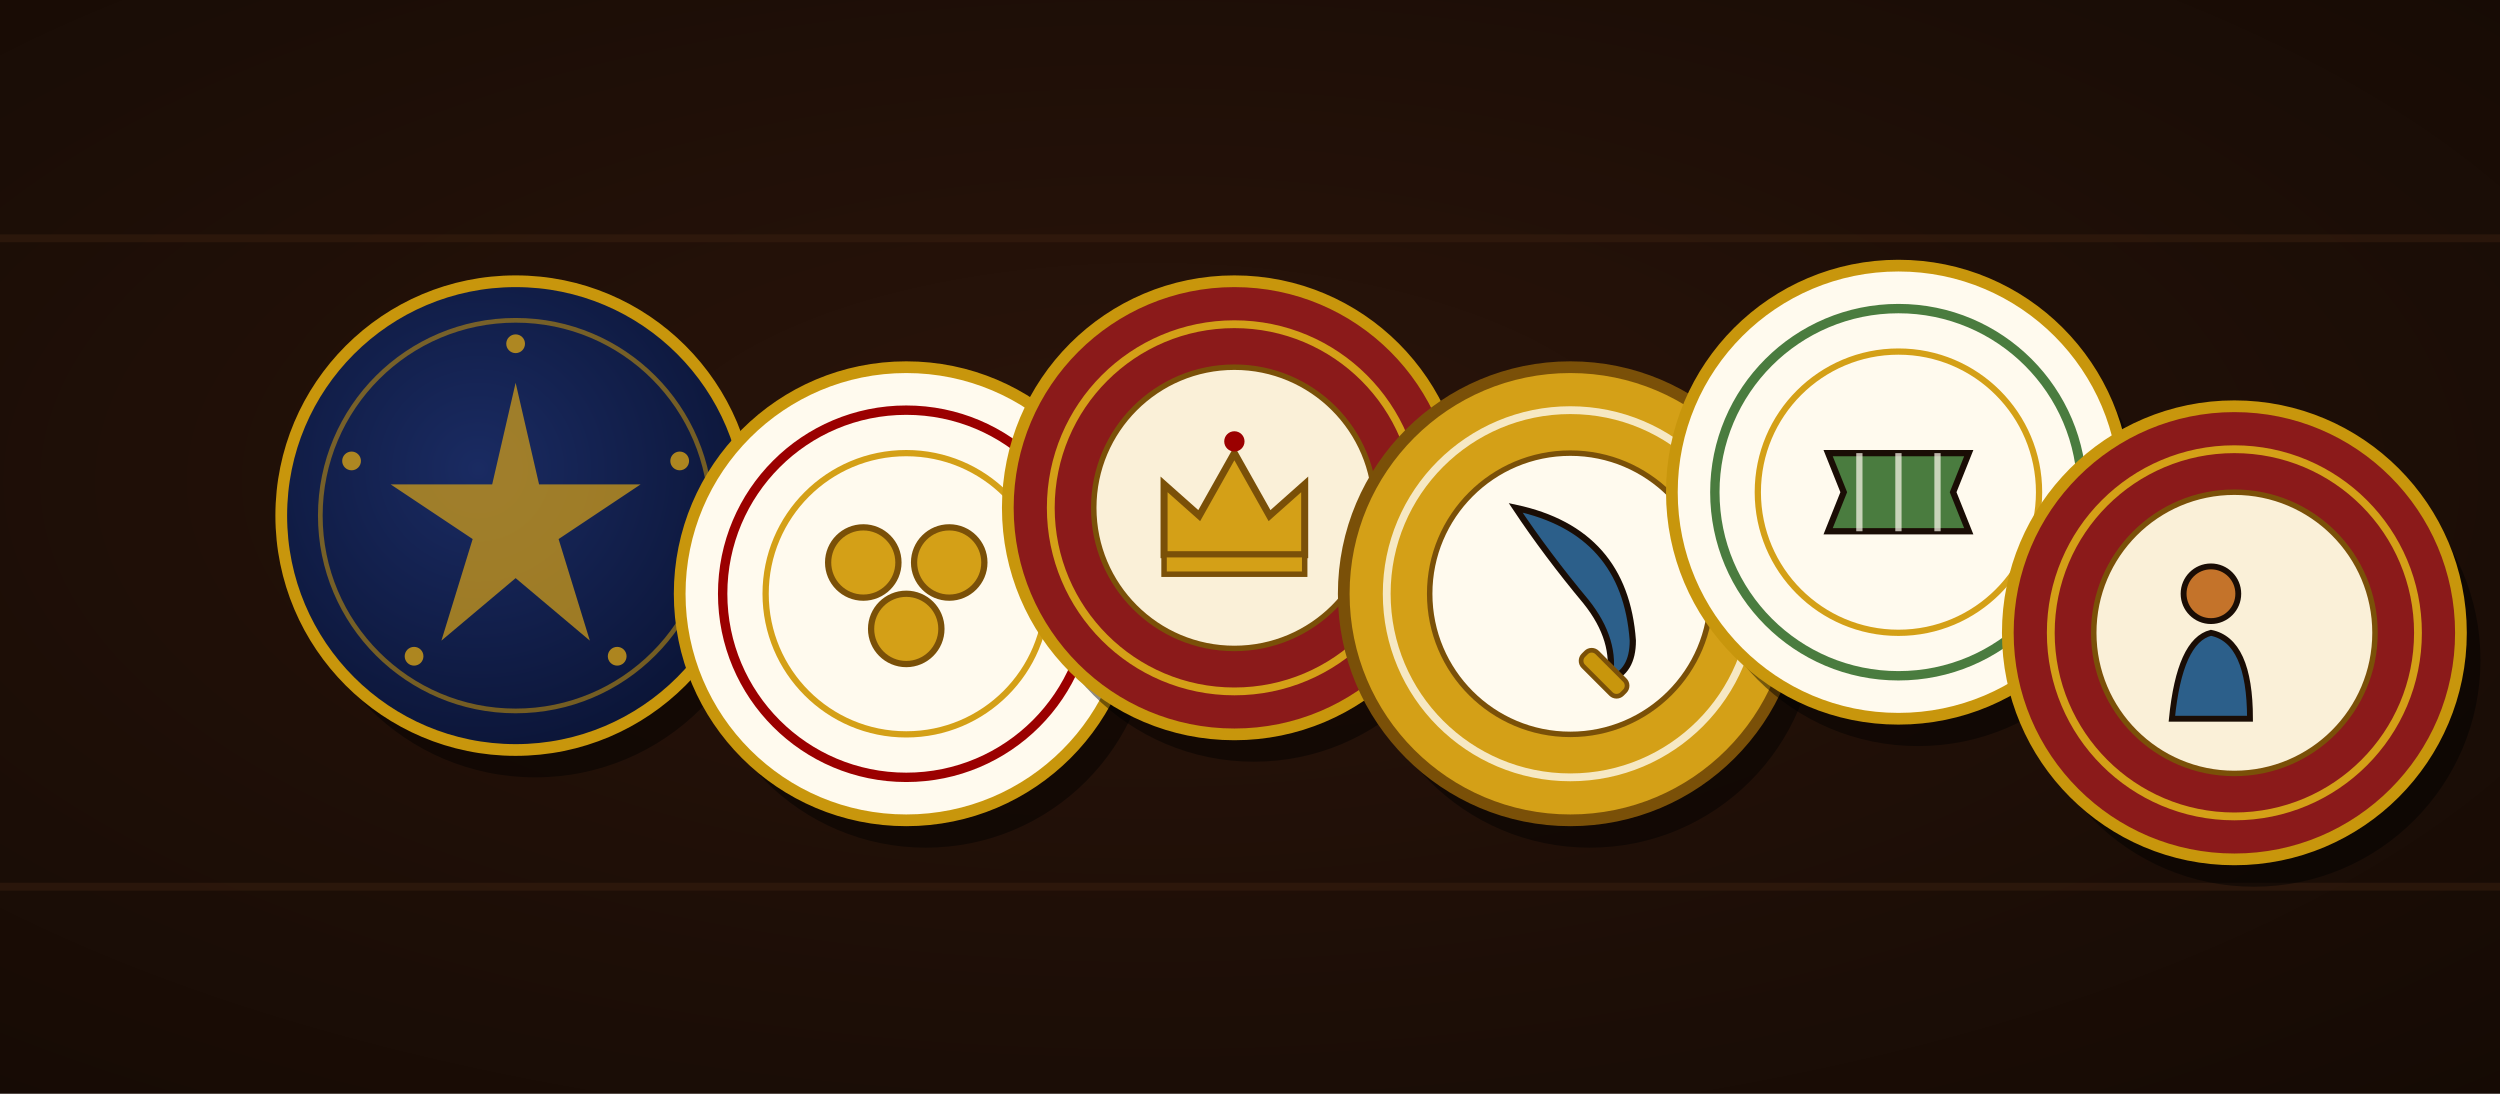
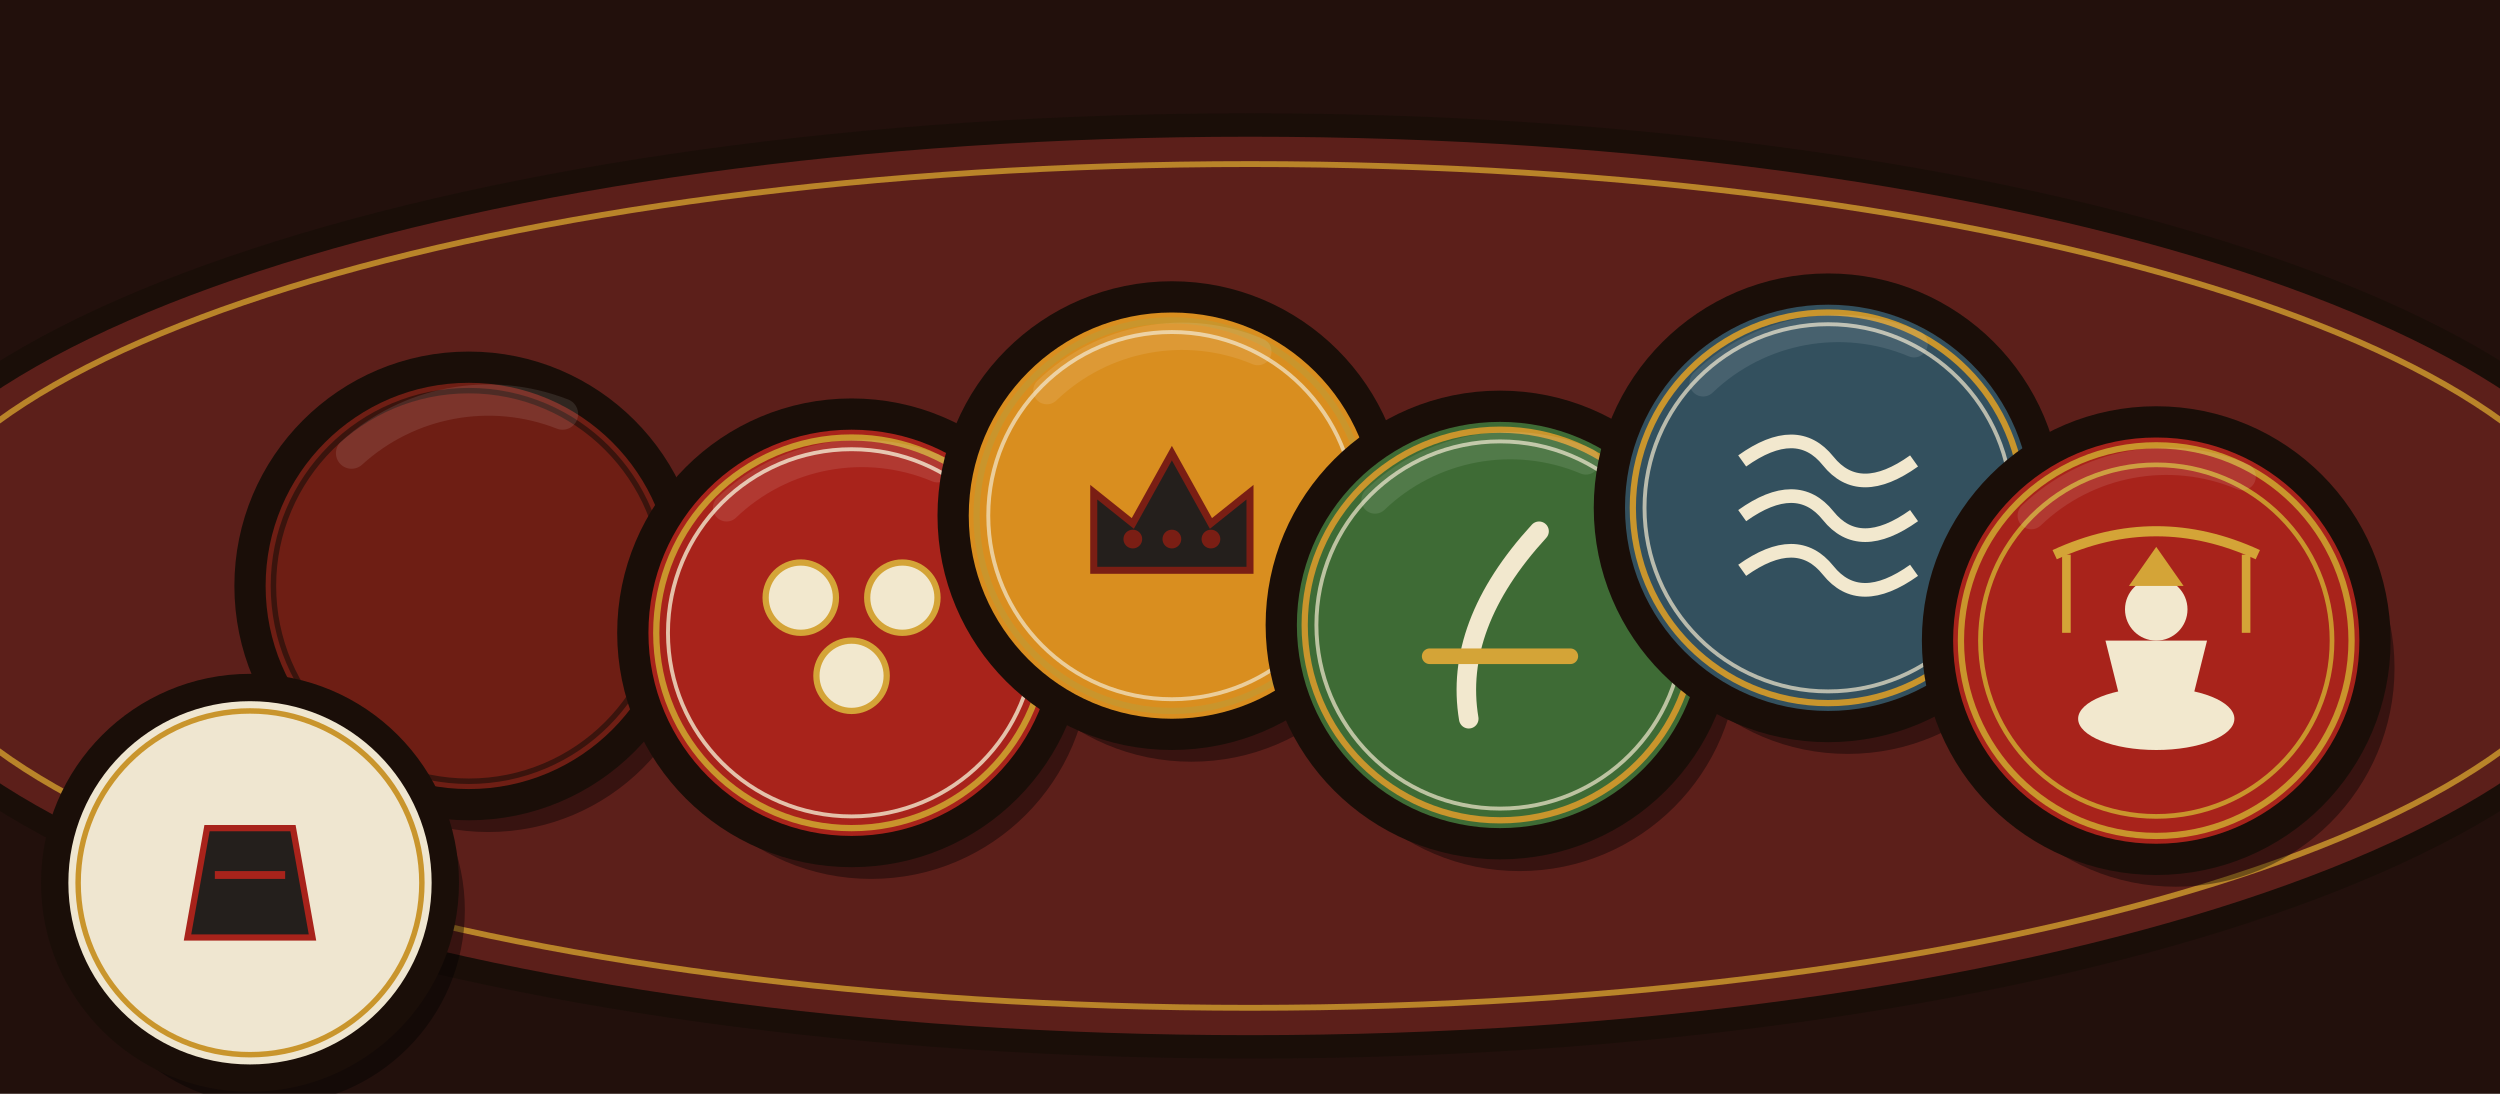
<svg xmlns="http://www.w3.org/2000/svg" viewBox="0 0 640 280" preserveAspectRatio="xMidYMid slice">
-   <defs>
-     <radialGradient id="gjlac" cx=".46" cy=".44" r=".8">
-       <stop offset="0" stop-color="#2A140A" />
-       <stop offset="1" stop-color="#140A04" />
-     </radialGradient>
-     <radialGradient id="gjbk" cx=".42" cy=".4" r=".85">
-       <stop offset="0" stop-color="#1A2B62" />
-       <stop offset="1" stop-color="#060D28" />
-     </radialGradient>
-   </defs>
-   <rect width="640" height="280" fill="url(#gjlac)" />
-   <rect y="60" width="640" height="2" fill="#3a2010" opacity=".5" />
-   <rect y="226" width="640" height="2" fill="#3a2010" opacity=".5" />
-   <g transform="translate(132 132)">
-     <circle cx="5" cy="7" r="60" fill="#000000" opacity=".45" />
-     <circle r="60" fill="url(#gjbk)" stroke="#C8960C" stroke-width="3" />
-     <circle r="50" fill="none" stroke="#C8960C" stroke-width="1.2" opacity=".55" />
-     <g fill="#D4A017" opacity=".8">
-       <path d="M0 -34 L6 -8 L32 -8 L11 6 L19 32 L0 16 L-19 32 L-11 6 L-32 -8 L-6 -8 Z" opacity=".9" />
-       <circle cx="0" cy="-44" r="2.4" />
-       <circle cx="42" cy="-14" r="2.4" />
-       <circle cx="26" cy="36" r="2.4" />
-       <circle cx="-26" cy="36" r="2.4" />
-       <circle cx="-42" cy="-14" r="2.4" />
-     </g>
+   <rect width="640" height="280" fill="#2A1410" />
+   <rect width="640" height="280" fill="#150A06" opacity=".35" />
+   <ellipse cx="320" cy="150" rx="360" ry="118" fill="#5C1F1A" />
+   <ellipse cx="320" cy="150" rx="360" ry="118" fill="none" stroke="#1A0E08" stroke-width="6" />
+   <ellipse cx="320" cy="150" rx="348" ry="108" fill="none" stroke="#C9952C" stroke-width="1.5" opacity=".85" />
+   <g transform="translate(120 150)">
+     <circle cx="5" cy="7" r="56" fill="#000000" opacity=".4" />
+     <circle r="56" fill="#6E1E14" />
+     <circle r="56" fill="none" stroke="#1A0E08" stroke-width="8" />
+     <circle r="50" fill="none" stroke="#3A140D" stroke-width="1.4" />
+     <path d="M-30 -34 A52 52 0 0 1 24 -44" fill="none" stroke="#ffffff" stroke-width="8" opacity=".10" stroke-linecap="round" />
  </g>
-   <g transform="translate(232 152)">
-     <circle cx="5" cy="7" r="58" fill="#000000" opacity=".45" />
-     <circle r="58" fill="#FFFAEE" stroke="#C8960C" stroke-width="3" />
-     <circle r="47" fill="none" stroke="#9B0000" stroke-width="2.4" />
-     <circle r="36" fill="none" stroke="#D4A017" stroke-width="1.6" />
-     <circle cx="-11" cy="-8" r="9" fill="#D4A017" stroke="#7A5008" stroke-width="1.6" />
-     <circle cx="11" cy="-8" r="9" fill="#D4A017" stroke="#7A5008" stroke-width="1.6" />
-     <circle cx="0" cy="9" r="9" fill="#D4A017" stroke="#7A5008" stroke-width="1.6" />
+   <g transform="translate(218 162)">
+     <circle cx="5" cy="7" r="56" fill="#000000" opacity=".4" />
+     <circle r="56" fill="#A8231B" />
+     <circle r="56" fill="none" stroke="#1A0E08" stroke-width="8" />
+     <circle r="50" fill="none" stroke="#C9952C" stroke-width="1.6" />
+     <circle r="47" fill="none" stroke="#F2E8CE" stroke-width="1" opacity=".8" />
+     <circle cx="-13" cy="-9" r="9" fill="#F2E8CE" stroke="#D4A437" stroke-width="1.6" />
+     <circle cx="13" cy="-9" r="9" fill="#F2E8CE" stroke="#D4A437" stroke-width="1.6" />
+     <circle cx="0" cy="11" r="9" fill="#F2E8CE" stroke="#D4A437" stroke-width="1.6" />
+     <path d="M-32 -32 A50 50 0 0 1 22 -42" fill="none" stroke="#ffffff" stroke-width="7" opacity=".10" stroke-linecap="round" />
  </g>
-   <g transform="translate(316 130)">
-     <circle cx="5" cy="7" r="58" fill="#000000" opacity=".45" />
-     <circle r="58" fill="#8B1A1A" stroke="#C8960C" stroke-width="3" />
-     <circle r="47" fill="none" stroke="#D4A017" stroke-width="2" />
-     <circle r="36" fill="#FAF0D8" stroke="#7A5008" stroke-width="1.4" />
-     <path d="M-18 12 L-18 -6 L-9 2 L0 -14 L9 2 L18 -6 L18 12 Z" fill="#D4A017" stroke="#7A5008" stroke-width="1.8" />
-     <rect x="-18" y="12" width="36" height="5" fill="#D4A017" stroke="#7A5008" stroke-width="1.4" />
-     <circle cx="0" cy="-17" r="2.6" fill="#9B0000" />
+   <g transform="translate(300 132)">
+     <circle cx="5" cy="7" r="56" fill="#000000" opacity=".4" />
+     <circle r="56" fill="#D98E1F" />
+     <circle r="56" fill="none" stroke="#1A0E08" stroke-width="8" />
+     <circle r="50" fill="none" stroke="#C9952C" stroke-width="1.6" />
+     <circle r="47" fill="none" stroke="#F2E8CE" stroke-width="1" opacity=".7" />
+     <path d="M-20 14 L-20 -6 L-10 2 L0 -16 L10 2 L20 -6 L20 14 Z" fill="#241F1C" stroke="#7A1E14" stroke-width="1.8" />
+     <circle cx="-10" cy="6" r="2.4" fill="#7A1E14" />
+     <circle cx="0" cy="6" r="2.4" fill="#7A1E14" />
+     <circle cx="10" cy="6" r="2.4" fill="#7A1E14" />
+     <path d="M-32 -32 A50 50 0 0 1 22 -42" fill="none" stroke="#ffffff" stroke-width="7" opacity=".10" stroke-linecap="round" />
  </g>
-   <g transform="translate(402 152)">
-     <circle cx="5" cy="7" r="58" fill="#000000" opacity=".45" />
-     <circle r="58" fill="#D4A017" stroke="#7A5008" stroke-width="3" />
-     <circle r="47" fill="none" stroke="#FFFAEE" stroke-width="2" opacity=".8" />
-     <circle r="36" fill="#FFFAEE" stroke="#7A5008" stroke-width="1.4" />
-     <path d="M-14 -22 Q14 -16 16 12 Q16 20 10 22 Q12 12 4 2 Q-6 -10 -14 -22 Z" fill="#2C5F8A" stroke="#1A0D05" stroke-width="1.6" />
-     <rect x="2" y="18" width="14" height="5" rx="2" transform="rotate(45 9 20)" fill="#C8960C" stroke="#7A5008" stroke-width="1.2" />
+   <g transform="translate(384 160)">
+     <circle cx="5" cy="7" r="56" fill="#000000" opacity=".4" />
+     <circle r="56" fill="#3E6B35" />
+     <circle r="56" fill="none" stroke="#1A0E08" stroke-width="8" />
+     <circle r="50" fill="none" stroke="#C9952C" stroke-width="1.6" />
+     <circle r="47" fill="none" stroke="#F2E8CE" stroke-width="1" opacity=".7" />
+     <path d="M-8 24 Q-12 0 10 -24" fill="none" stroke="#F2E8CE" stroke-width="5" stroke-linecap="round" />
+     <path d="M-18 8 L18 8" stroke="#D4A437" stroke-width="4" stroke-linecap="round" />
+     <path d="M-32 -32 A50 50 0 0 1 22 -42" fill="none" stroke="#ffffff" stroke-width="7" opacity=".10" stroke-linecap="round" />
  </g>
-   <g transform="translate(486 126)">
-     <circle cx="5" cy="7" r="58" fill="#000000" opacity=".45" />
-     <circle r="58" fill="#FFFAEE" stroke="#C8960C" stroke-width="3" />
-     <circle r="47" fill="none" stroke="#4A7C3F" stroke-width="2.4" />
-     <circle r="36" fill="none" stroke="#D4A017" stroke-width="1.6" />
-     <path d="M-18 -10 L18 -10 L14 0 L18 10 L-18 10 L-14 0 Z" fill="#4A7C3F" stroke="#1A0D05" stroke-width="1.6" />
-     <path d="M-10 -10 L-10 10 M0 -10 L0 10 M10 -10 L10 10" stroke="#FFFAEE" stroke-width="1.6" opacity=".7" fill="none" />
+   <g transform="translate(468 130)">
+     <circle cx="5" cy="7" r="56" fill="#000000" opacity=".4" />
+     <circle r="56" fill="#33505E" />
+     <circle r="56" fill="none" stroke="#1A0E08" stroke-width="8" />
+     <circle r="50" fill="none" stroke="#C9952C" stroke-width="1.6" />
+     <circle r="47" fill="none" stroke="#F2E8CE" stroke-width="1" opacity=".7" />
+     <path d="M-22 -12 Q-8 -22 0 -12 Q8 -2 22 -12" fill="none" stroke="#F2E8CE" stroke-width="3.5" />
+     <path d="M-22 2 Q-8 -8 0 2 Q8 12 22 2" fill="none" stroke="#F2E8CE" stroke-width="3.5" />
+     <path d="M-22 16 Q-8 6 0 16 Q8 26 22 16" fill="none" stroke="#F2E8CE" stroke-width="3.5" />
+     <path d="M-32 -32 A50 50 0 0 1 22 -42" fill="none" stroke="#ffffff" stroke-width="7" opacity=".10" stroke-linecap="round" />
  </g>
-   <g transform="translate(572 162)">
-     <circle cx="5" cy="7" r="58" fill="#000000" opacity=".45" />
-     <circle r="58" fill="#8B1A1A" stroke="#C8960C" stroke-width="3" />
-     <circle r="47" fill="none" stroke="#D4A017" stroke-width="2" />
-     <circle r="36" fill="#FAF0D8" stroke="#7A5008" stroke-width="1.4" />
-     <circle cx="-6" cy="-10" r="7" fill="#C4732A" stroke="#1A0D05" stroke-width="1.5" />
-     <path d="M-16 22 Q-14 2 -6 0 Q4 2 4 22 Z" fill="#2C5F8A" stroke="#1A0D05" stroke-width="1.5" />
+   <g transform="translate(552 164)">
+     <circle cx="5" cy="7" r="56" fill="#000000" opacity=".4" />
+     <circle r="56" fill="#A8231B" />
+     <circle r="56" fill="none" stroke="#1A0E08" stroke-width="8" />
+     <circle r="50" fill="none" stroke="#C9952C" stroke-width="1.6" />
+     <circle r="45" fill="none" stroke="#C9952C" stroke-width="1.2" />
+     <path d="M-26 -22 Q0 -34 26 -22" fill="none" stroke="#D4A437" stroke-width="2.6" />
+     <path d="M-23 -22 L-23 -2 M23 -22 L23 -2" stroke="#D4A437" stroke-width="2.2" />
+     <ellipse cx="0" cy="20" rx="20" ry="8" fill="#F2E8CE" />
+     <path d="M-9 16 L9 16 L13 0 L-13 0 Z" fill="#F2E8CE" />
+     <circle cx="0" cy="-8" r="8" fill="#F2E8CE" />
+     <path d="M-7 -14 L0 -24 L7 -14 Z" fill="#D4A437" />
+     <path d="M-32 -32 A50 50 0 0 1 22 -42" fill="none" stroke="#ffffff" stroke-width="7" opacity=".10" stroke-linecap="round" />
+   </g>
+   <g transform="translate(64 226)">
+     <circle cx="5" cy="7" r="50" fill="#000000" opacity=".4" />
+     <circle r="50" fill="#EFE6D0" />
+     <circle r="50" fill="none" stroke="#1A0E08" stroke-width="7" />
+     <circle r="44" fill="none" stroke="#C9952C" stroke-width="1.4" />
+     <path d="M-16 14 L16 14 L11 -14 L-11 -14 Z" fill="#241F1C" stroke="#A8231B" stroke-width="1.6" />
+     <path d="M-9 -2 L9 -2" stroke="#A8231B" stroke-width="2" />
  </g>
</svg>
